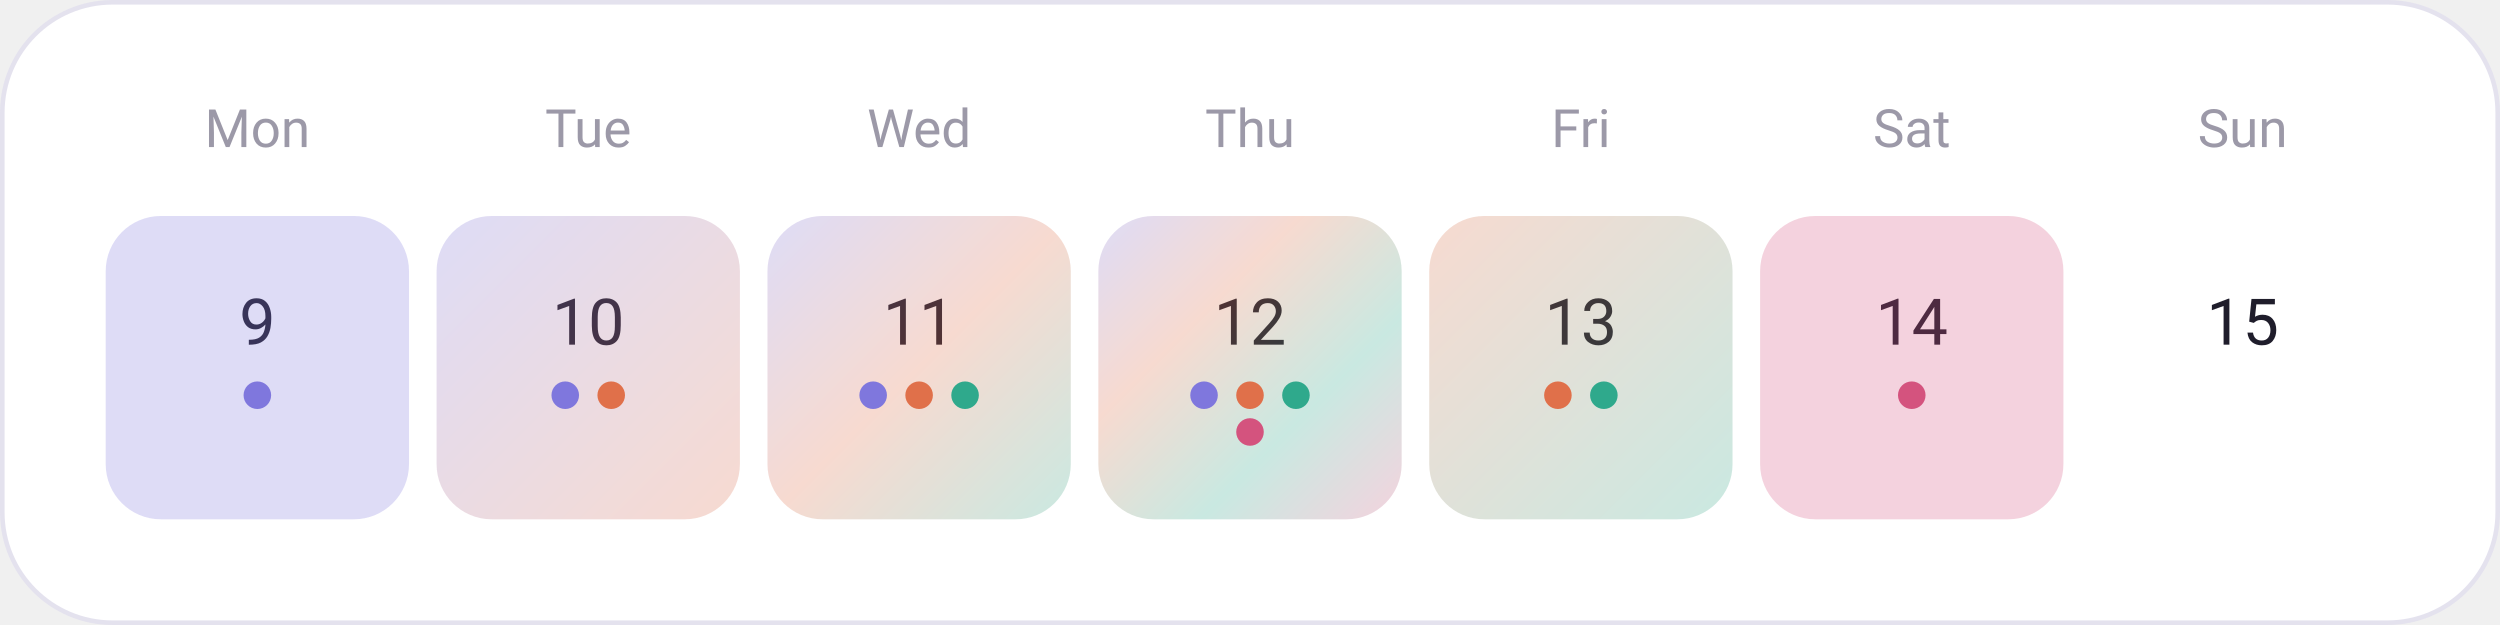
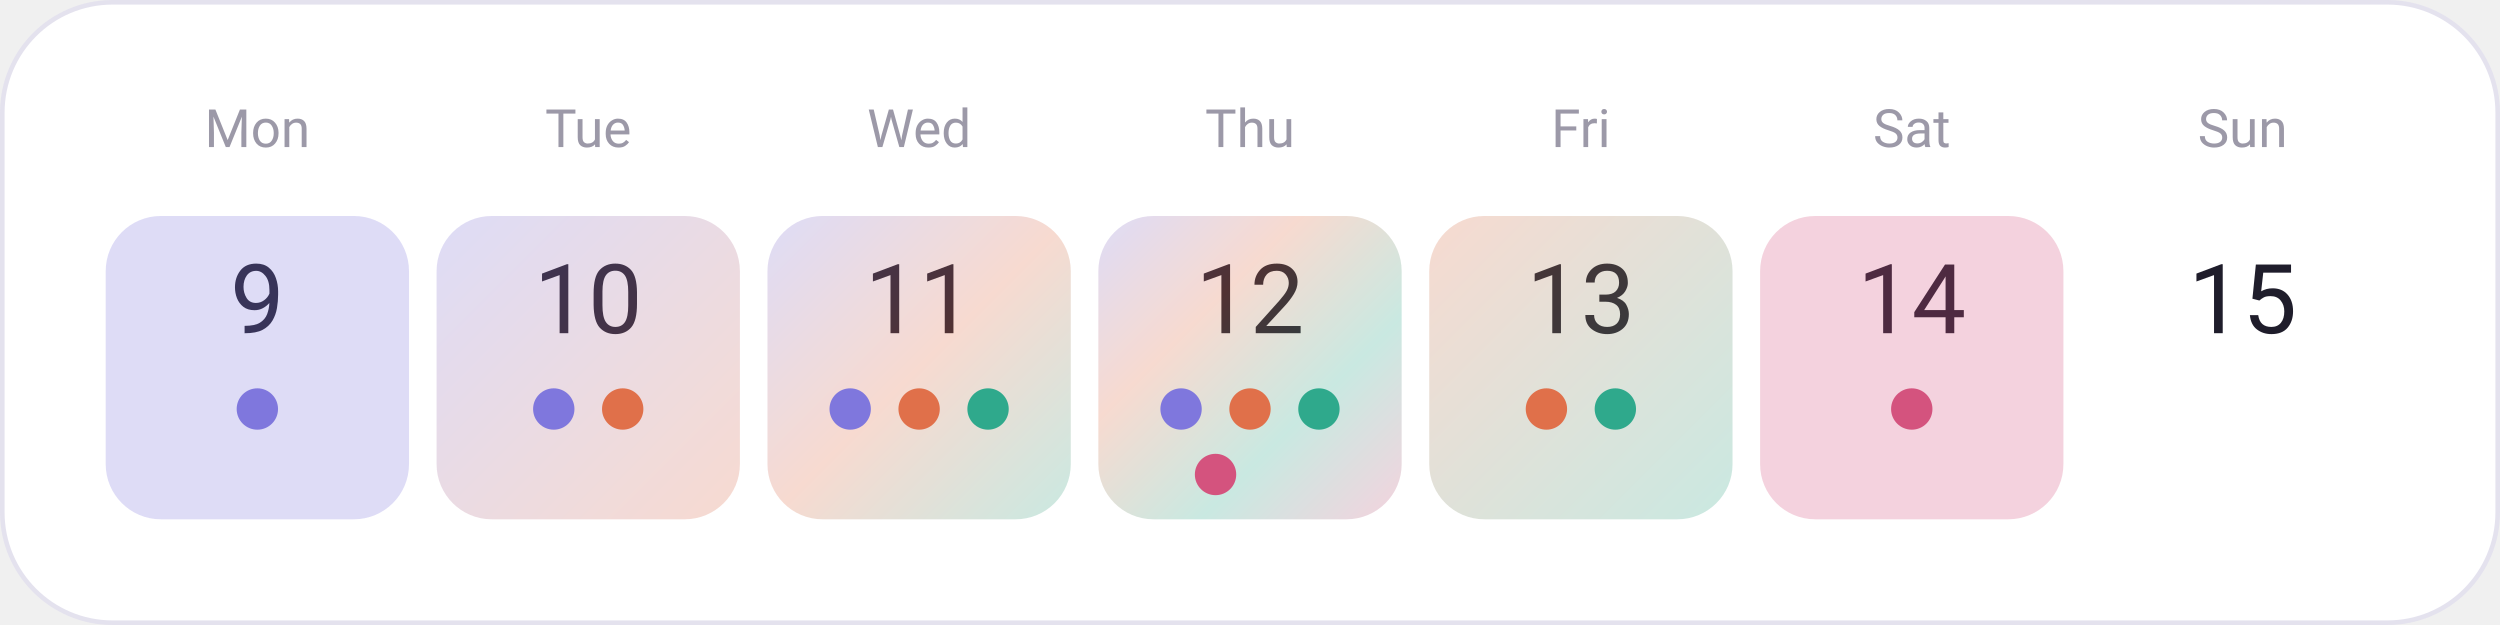
<svg xmlns="http://www.w3.org/2000/svg" width="544" height="136" viewBox="0 0 544 136" role="img" aria-label="Days tinted by one, two, three and four calendars">
  <style>
  text { font-family: -apple-system, BlinkMacSystemFont, "Segoe UI", Roboto, Helvetica, Arial, sans-serif; }
  .card { fill: #FFFFFF; stroke: #E4E2EE; }
  .row { fill: #F5F4FA; }
  .tile { fill: #FFFFFF; }
  .rule { stroke: #E4E2EE; }
  .t1 { fill: #1F1D2B; }
  .t2 { fill: #6A6778; }
  .t3 { fill: #9C99A8; }
  .on { fill: #FFFFFF; }
  @media (prefers-color-scheme: dark) {
    .card { fill: #1C1B24; stroke: #33313F; }
    .row { fill: #272532; }
    .tile { fill: #1C1B24; }
    .rule { stroke: #3C3A49; }
    .t1 { fill: #F2F0F8; }
    .t2 { fill: #ABA8B8; }
    .t3 { fill: #7E7B8C; }
  }
</style>
  <rect x="0.5" y="0.5" width="543" height="135" rx="24" class="card" />
  <text x="56" y="32" class="t3" font-size="11.5" text-anchor="middle">Mon</text>
  <text x="128" y="32" class="t3" font-size="11.5" text-anchor="middle">Tue</text>
  <text x="200" y="32" class="t3" font-size="11.5" text-anchor="middle">Wed</text>
  <text x="272" y="32" class="t3" font-size="11.5" text-anchor="middle">Thu</text>
  <text x="344" y="32" class="t3" font-size="11.5" text-anchor="middle">Fri</text>
  <text x="416" y="32" class="t3" font-size="11.5" text-anchor="middle">Sat</text>
  <text x="488" y="32" class="t3" font-size="11.5" text-anchor="middle">Sun</text>
-   <text x="56" y="75" class="t1" font-size="14" text-anchor="middle">9</text>
+   <text x="56" y="72.5" class="t1" font-size="21" text-anchor="middle">9</text>
  <rect x="23" y="47" width="66" height="66" rx="12" fill="#7F77DD" opacity="0.26" />
-   <circle cx="56" cy="86" r="3" fill="#7F77DD" />
-   <text x="128" y="75" class="t1" font-size="14" text-anchor="middle">10</text>
+   <circle cx="56" cy="89" r="4.5" fill="#7F77DD" />
+   <text x="128" y="72.5" class="t1" font-size="21" text-anchor="middle">10</text>
  <linearGradient id="day-2026-11-10" x1="0" y1="0" x2="1" y2="1">
    <stop offset="0%" stop-color="#7F77DD" />
    <stop offset="100%" stop-color="#E0704A" />
  </linearGradient>
  <rect x="95" y="47" width="66" height="66" rx="12" fill="url(#day-2026-11-10)" opacity="0.26" />
-   <circle cx="123" cy="86" r="3" fill="#7F77DD" />
-   <circle cx="133" cy="86" r="3" fill="#E0704A" />
-   <text x="200" y="75" class="t1" font-size="14" text-anchor="middle">11</text>
+   <circle cx="120.5" cy="89" r="4.5" fill="#7F77DD" />
+   <circle cx="135.5" cy="89" r="4.5" fill="#E0704A" />
+   <text x="200" y="72.5" class="t1" font-size="21" text-anchor="middle">11</text>
  <linearGradient id="day-2026-11-11" x1="0" y1="0" x2="1" y2="1">
    <stop offset="0%" stop-color="#7F77DD" />
    <stop offset="50%" stop-color="#E0704A" />
    <stop offset="100%" stop-color="#2FA98C" />
  </linearGradient>
  <rect x="167" y="47" width="66" height="66" rx="12" fill="url(#day-2026-11-11)" opacity="0.26" />
-   <circle cx="190" cy="86" r="3" fill="#7F77DD" />
-   <circle cx="200" cy="86" r="3" fill="#E0704A" />
-   <circle cx="210" cy="86" r="3" fill="#2FA98C" />
-   <text x="272" y="75" class="t1" font-size="14" text-anchor="middle">12</text>
+   <circle cx="185" cy="89" r="4.5" fill="#7F77DD" />
+   <circle cx="200" cy="89" r="4.5" fill="#E0704A" />
+   <circle cx="215" cy="89" r="4.5" fill="#2FA98C" />
+   <text x="272" y="72.5" class="t1" font-size="21" text-anchor="middle">12</text>
  <linearGradient id="day-2026-11-12" x1="0" y1="0" x2="1" y2="1">
    <stop offset="0%" stop-color="#7F77DD" />
    <stop offset="33.333%" stop-color="#E0704A" />
    <stop offset="66.667%" stop-color="#2FA98C" />
    <stop offset="100%" stop-color="#D4537E" />
  </linearGradient>
  <rect x="239" y="47" width="66" height="66" rx="12" fill="url(#day-2026-11-12)" opacity="0.26" />
-   <circle cx="262" cy="86" r="3" fill="#7F77DD" />
-   <circle cx="272" cy="86" r="3" fill="#E0704A" />
-   <circle cx="282" cy="86" r="3" fill="#2FA98C" />
-   <circle cx="272" cy="94" r="3" fill="#D4537E" />
-   <text x="344" y="75" class="t1" font-size="14" text-anchor="middle">13</text>
+   <circle cx="257" cy="89" r="4.5" fill="#7F77DD" />
+   <circle cx="272" cy="89" r="4.5" fill="#E0704A" />
+   <circle cx="287" cy="89" r="4.5" fill="#2FA98C" />
+   <circle cx="264.5" cy="103.25" r="4.5" fill="#D4537E" />
+   <text x="344" y="72.5" class="t1" font-size="21" text-anchor="middle">13</text>
  <linearGradient id="day-2026-11-13" x1="0" y1="0" x2="1" y2="1">
    <stop offset="0%" stop-color="#E0704A" />
    <stop offset="100%" stop-color="#2FA98C" />
  </linearGradient>
  <rect x="311" y="47" width="66" height="66" rx="12" fill="url(#day-2026-11-13)" opacity="0.26" />
-   <circle cx="339" cy="86" r="3" fill="#E0704A" />
-   <circle cx="349" cy="86" r="3" fill="#2FA98C" />
-   <text x="416" y="75" class="t1" font-size="14" text-anchor="middle">14</text>
+   <circle cx="336.5" cy="89" r="4.5" fill="#E0704A" />
+   <circle cx="351.5" cy="89" r="4.5" fill="#2FA98C" />
+   <text x="416" y="72.5" class="t1" font-size="21" text-anchor="middle">14</text>
  <rect x="383" y="47" width="66" height="66" rx="12" fill="#D4537E" opacity="0.26" />
-   <circle cx="416" cy="86" r="3" fill="#D4537E" />
-   <text x="488" y="75" class="t1" font-size="14" text-anchor="middle">15</text>
+   <circle cx="416" cy="89" r="4.5" fill="#D4537E" />
+   <text x="488" y="72.5" class="t1" font-size="21" text-anchor="middle">15</text>
</svg>
